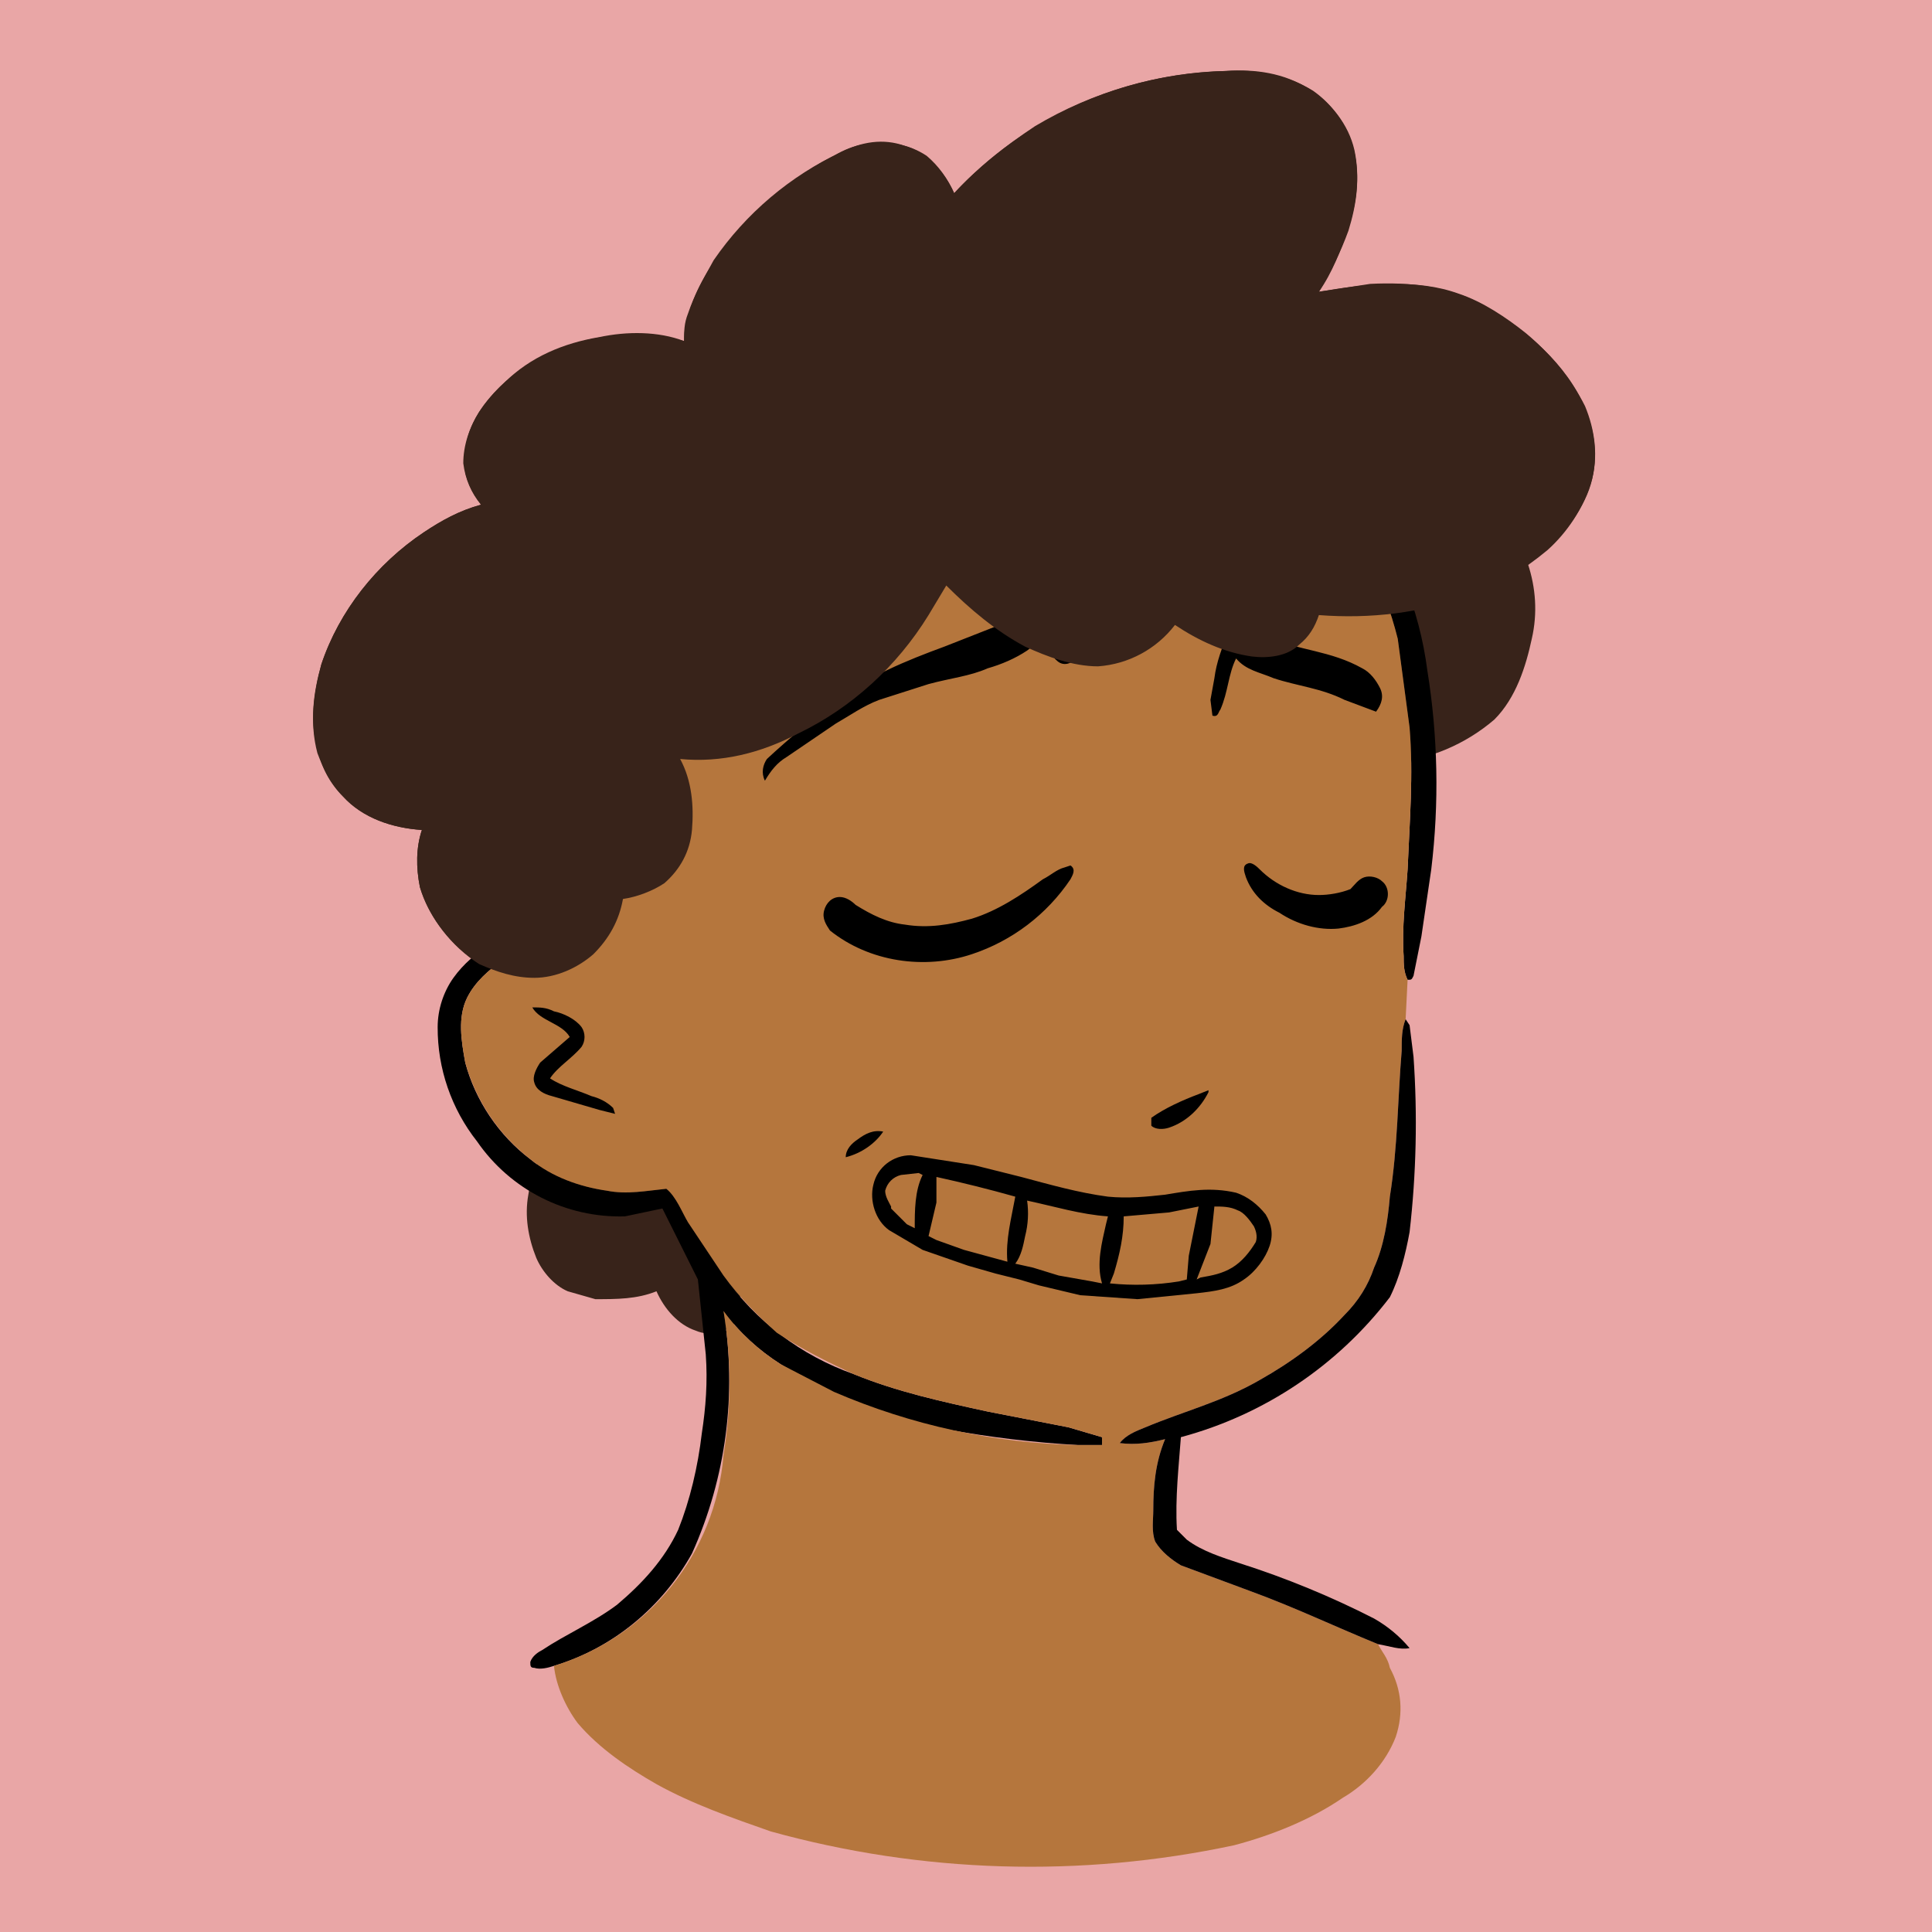
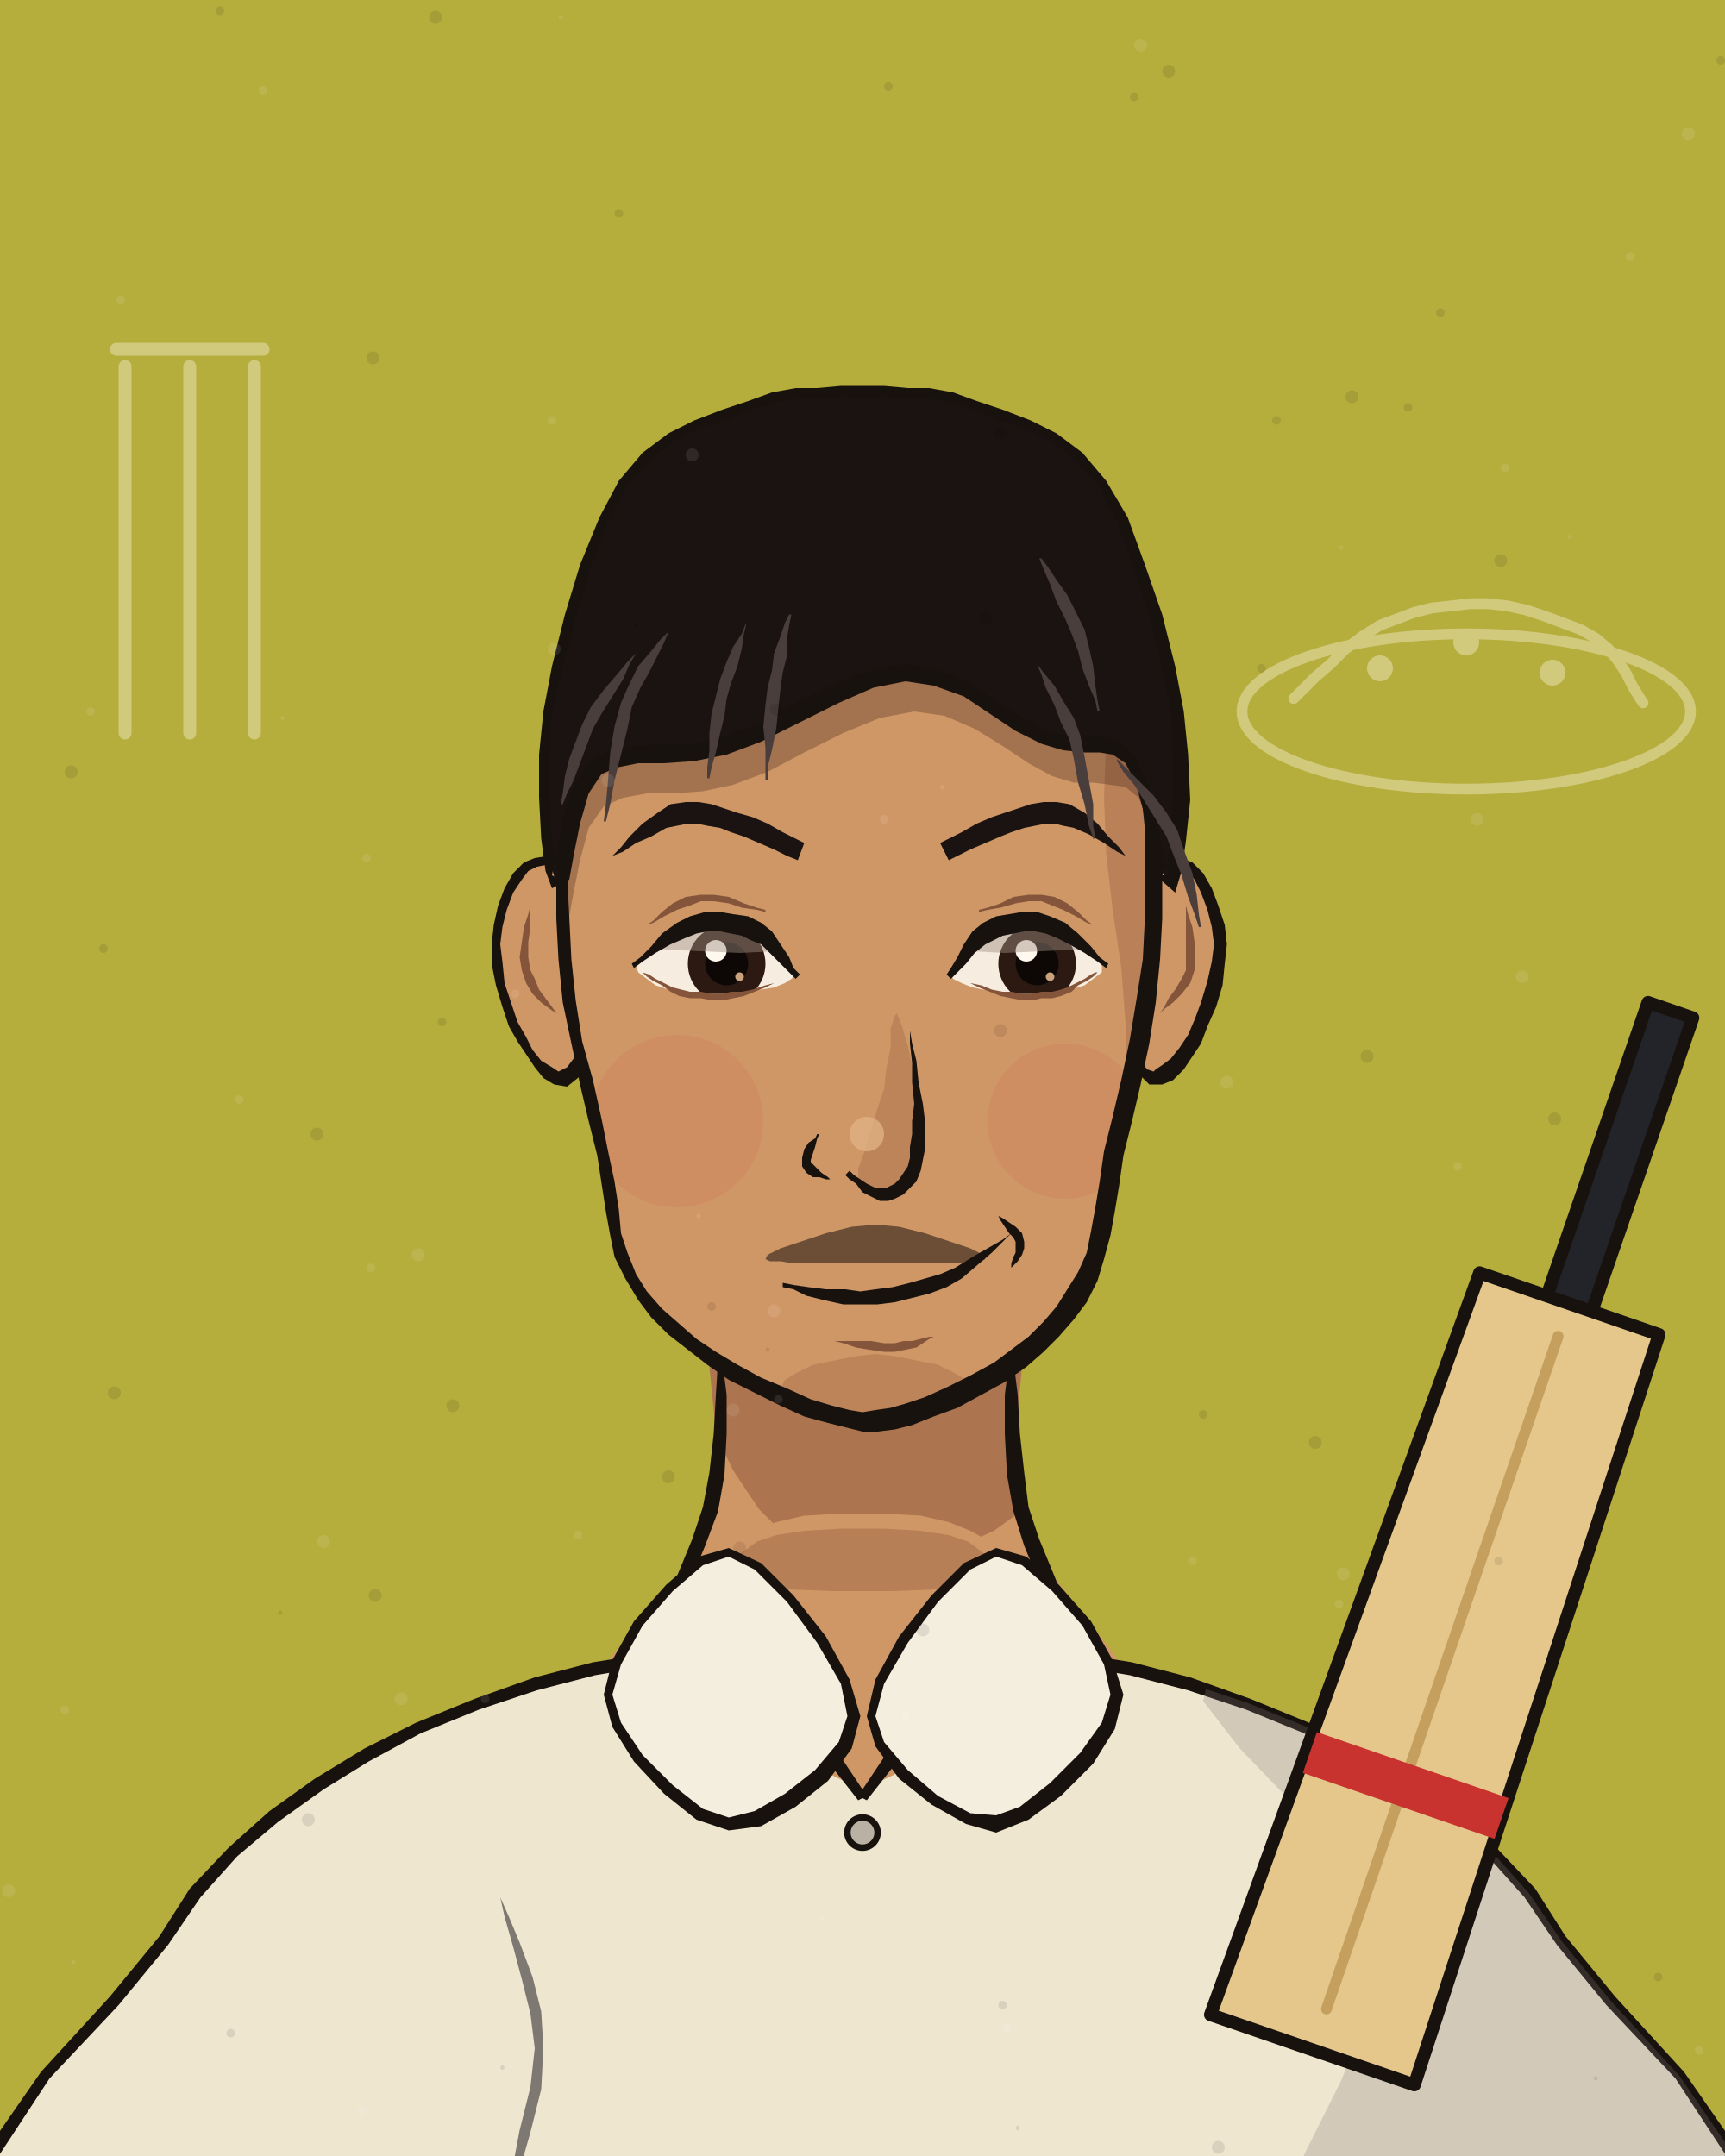
- <svg xmlns="http://www.w3.org/2000/svg" viewBox="0 0 980 980" fill="none" shape-rendering="auto">
-   <mask id="viewboxMask">
-     <rect width="980" height="980" rx="0" ry="0" x="0" y="0" fill="#fff" />
-   </mask>
-   <g mask="url(#viewboxMask)">
-     <rect fill="#e9a6a6" width="980" height="980" x="0" y="0" />
-     <g transform="translate(10 -60)">
-       <path d="M612 96c15-1 29 1 42 9 11 7 20 18 23 31 3 14 1 27-3 40-4 11-8 22-15 32l26-4c20-1 40 1 58 11 21 12 42 30 51 52 6 14 7 30 1 44s-17 26-30 35c4 12 5 25 2 38-3 14-8 30-19 41a93 93 0 0 1-52 22c-7 1-16 2-23 1-11-2-21-5-29-13l-17-22-6-21c-13-2-24-8-35-15a54 54 0 0 1-39 21c-13 0-26-5-37-10-15-8-28-19-40-31l-9 15c-16 26-39 47-66 60-19 10-39 15-60 13 6 11 7 24 6 36-1 10-6 19-14 26-6 5-14 7-21 9-2 8-5 16-10 23-8 10-21 16-34 17-12 0-23-4-33-10-12-9-22-22-26-36-2-10-2-20 1-29-15-1-30-6-40-17-6-6-10-14-13-22-4-15-2-30 2-45 9-27 28-51 52-67 9-6 18-11 29-14-6-8-10-17-8-27 1-14 10-26 20-35 13-13 30-20 48-23 14-3 30-3 43 2 0-6 1-10 3-16 4-13 12-25 21-36 15-17 32-32 52-42 5-3 10-5 16-6 10-2 22 0 31 6 6 5 11 12 14 19a194 194 0 0 1 138-62ZM323 618c15 5 25 20 27 35 1 8-2 16-7 23 6 0 12 2 17 6 5 5 8 13 9 20s-2 15-7 20c2 3 3 6 1 9-5 5-13 7-20 4-9-3-16-11-20-20-10 4-20 4-31 4l-14-4c-7-3-13-10-16-17-4-10-6-21-4-32 2-14 9-27 20-37 11-11 30-17 45-11Z" fill="#38231a" />
-       <path d="M495 234c28 1 56 6 84 15a201 201 0 0 1 100 65c19 25 31 55 35 86a361 361 0 0 1 2 101l-5 34-4 20c-1 2-1 2-3 2-2-4-2-8-2-12-1-15 1-29 2-44 1-24 3-48 1-72l-6-45c-7-28-20-54-40-75-18-18-40-33-63-43-22-9-44-15-67-19-18-3-36-4-54-4a277 277 0 0 0-128 29c-13 9-25 20-35 32a276 276 0 0 0-55 139c-1 24 0 47 8 70l7 15 12 1 1 3c-3 2-7 2-11 3-10 2-20 6-29 12-7 5-14 11-18 19-5 10-3 22-1 33 5 19 17 37 33 49 11 9 25 14 39 16 10 2 20 0 30-1 5 4 8 12 11 17l18 27a136 136 0 0 0 66 50c22 9 45 14 68 19l41 8 17 5v4h-12a535 535 0 0 1-67-8 255 255 0 0 1-84-33c-11-7-21-16-29-27a214 214 0 0 1-16 123c-15 27-40 48-70 57-3 1-7 2-10 1-2 0-2-1-2-3 1-3 4-5 6-6 12-8 26-14 38-23 13-11 24-23 31-38 6-15 10-32 12-49 2-13 3-26 2-40l-4-38-18-36-19 4a88 88 0 0 1-75-38 93 93 0 0 1-20-58c0-9 3-18 8-25s12-13 19-17c5-4 12-6 18-8l-9-24c-5-22-5-45-2-67a292 292 0 0 1 63-149c9-10 18-19 29-26 7-4 14-5 20-9 43-19 90-25 137-22Z" fill="#000" />
-       <path d="M475 243a276 276 0 0 1 121 23c23 10 45 25 63 43 20 21 33 47 40 75l6 45c2 24 0 48-1 72-1 15-3 29-2 44 0 4 0 8 2 12l-1 20c-2 5-2 10-2 16-2 24-2 49-6 74-1 12-3 25-8 36-3 9-8 17-15 24-12 13-27 24-43 33-19 11-39 16-58 24-5 2-10 4-13 8 8 1 15 0 23-2-5 12-6 24-6 36 0 5-1 11 1 16 3 5 8 9 13 12l35 13c22 8 43 18 65 27 2 4 5 7 6 12 6 11 7 23 3 35-5 13-15 24-27 31-16 11-36 19-55 24a494 494 0 0 1-235-7c-20-7-40-14-58-24-14-8-29-18-40-31-6-8-11-19-12-29a122 122 0 0 0 86-107c4-24 4-49 0-73 8 11 18 20 29 27l27 14a331 331 0 0 0 124 27h12v-4l-17-5-41-8c-23-5-46-10-68-19-13-6-27-13-39-21-10-9-19-18-27-29l-18-27c-3-5-6-13-11-17-10 1-20 3-30 1-14-2-28-7-39-16a94 94 0 0 1-33-49c-2-11-4-23 1-33 4-8 11-14 18-19 9-6 19-10 29-12 4-1 8-1 11-3l-1-3-12-1-7-15c-8-23-9-46-7-70a276 276 0 0 1 54-139c10-12 22-23 35-32a277 277 0 0 1 128-30Z" fill="#b5763d" />
-       <path d="M260 571c4 0 7 0 11 2 5 1 11 4 14 8 2 3 2 7 0 10-5 6-12 10-16 16 6 4 14 6 21 9 4 1 8 3 11 6l1 3-8-2-24-7c-4-1-8-3-9-7-1-3 1-7 3-10l15-13c-4-7-15-8-19-15ZM703 577l2 3 2 16a483 483 0 0 1-2 89c-2 11-5 23-10 33a198 198 0 0 1-106 71c-1 14-3 31-2 47l5 5c8 6 18 9 27 12a451 451 0 0 1 68 28c7 4 13 9 18 15-5 1-10-1-16-2-22-9-43-19-65-27l-35-13c-5-3-10-7-13-12-2-5-1-11-1-16 0-12 1-24 6-36-8 2-15 3-23 2 3-4 8-6 13-8 19-8 39-13 58-24 16-9 31-20 43-33 7-7 12-15 15-24 5-11 7-24 8-36 4-25 4-50 6-74 0-6 0-11 2-16Z" fill="#000" />
-       <path d="M623 498c2-1 5 2 6 3 8 8 19 13 30 13 5 0 11-1 16-3 2-2 4-5 7-6s7 0 9 2c4 3 4 10 0 13-5 7-14 10-22 11-10 1-21-2-30-8-8-4-14-10-17-18-1-3-2-6 1-7ZM530 500l3-1c3 2 1 5 0 7a97 97 0 0 1-50 38c-24 8-52 4-72-12-2-3-4-6-3-10s4-7 8-7c3 0 6 2 8 4 8 5 16 9 25 10 12 2 23 0 34-3 13-4 25-12 36-20 4-2 7-5 11-6Z" fill="#000000" />
-       <path d="M533 358c6 2 9 8 10 14 0 8-3 16-7 22-3 3-7 4-10 1-4-3-2-10-2-15l-13 10c-6 4-13 7-20 9-9 4-19 5-30 8l-25 8c-8 3-15 8-22 12l-25 17c-5 3-8 7-11 12-2-4-1-8 1-11a401 401 0 0 1 35-29c16-13 36-21 55-28l28-11c8-4 14-11 21-16 5-2 10-4 15-3ZM626 376l6 7c17 7 33 7 49 16 4 2 7 6 9 10s1 8-2 12l-16-6c-12-6-24-7-36-11-7-3-14-4-19-10-4 8-4 17-8 26-1 1-1 4-4 3l-1-8 2-11c1-8 4-16 7-23 2-6 8-8 13-5Z" fill="#000000" />
-       <path d="M603 613v1c-4 8-11 15-20 18-3 1-7 1-9-1v-4c7-5 16-9 24-12l5-2Z" fill="#000000" />
-       <path fill-rule="evenodd" clip-rule="evenodd" d="M438 634c-4 6-11 11-19 13 0-4 3-7 6-9 4-3 8-5 13-4Zm14 12 32 5 24 6c15 4 29 8 44 10 10 1 20 0 29-1 12-2 23-4 36-1 6 2 11 6 15 11 3 5 4 10 2 16s-7 13-13 17c-7 5-15 6-24 7l-30 3-29-2-21-5-10-3-12-3-14-4-23-8-17-10c-7-5-10-15-8-23 2-9 10-15 19-15Zm4 9-9 1c-4 1-7 4-8 8 0 3 2 6 3 8v1l8 8 4 2c0-9 0-19 4-27l-2-1Zm9 2a703 703 0 0 1 40 10c-2 11-5 22-4 33l-22-6-14-5-4-2 4-17v-13Zm87 20c-14-1-27-5-41-8a46 46 0 0 1-1 18c-1 5-2 10-5 14l9 2 13 4 17 3 5 1c-3-10 0-21 2-30l1-4Zm54-5c4 0 8 0 12 2 3 1 6 5 8 8 1 2 2 5 1 8-3 5-7 10-12 13s-10 4-16 5l-2 1 7-18 2-19Zm-13 25 5-25-15 3-23 2c0 10-2 19-5 29l-2 5a135 135 0 0 0 35-1l4-1 1-12Z" fill="#000000" />
-       <path d="M612 96c15-1 31 2 44 10 10 7 18 18 21 31 3 14 1 27-3 40-4 11-9 21-15 31 12-2 25-4 37-4s23 1 34 5c12 4 24 12 34 20 12 10 23 23 30 37 5 12 7 26 3 39s-12 25-22 34c-12 10-25 18-40 23-24 9-50 12-76 10-2 6-5 11-10 15-6 6-16 7-24 6-14-2-27-8-39-16a54 54 0 0 1-39 21c-13 0-26-5-37-10-15-8-28-19-40-31l-9 15c-16 26-39 47-66 60-19 10-39 15-60 13 6 11 7 24 6 36-1 11-6 20-14 27-6 4-14 7-21 8-2 11-7 20-15 28-8 7-19 12-30 12-10 0-19-3-28-7-14-9-25-23-30-39-2-10-2-20 1-29-15-1-30-6-40-17-7-7-11-15-13-24-4-14-2-29 2-43 9-27 28-51 52-67 9-6 18-11 29-14-5-6-8-13-9-21 0-9 3-18 8-26 6-9 14-17 23-23a102 102 0 0 1 81-13c0-5 0-9 2-14 3-9 8-18 13-27a162 162 0 0 1 65-55c10-5 21-7 32-3 11 3 20 13 25 24 12-13 26-24 41-34a199 199 0 0 1 97-28Z" fill="#38231a" />
-     </g>
-     <g transform="translate(10 -60)" />
-   </g>
+ <svg xmlns="http://www.w3.org/2000/svg" viewBox="0 0 800 1000" role="img">
+   <rect width="800" height="1000" fill="#b5ad3c" />
+   <path d="M58 170L58 340" fill="none" stroke="#d1c97c" stroke-width="6" stroke-linecap="round" stroke-linejoin="round" />
+   <path d="M88 170L88 340" fill="none" stroke="#d1c97c" stroke-width="6" stroke-linecap="round" stroke-linejoin="round" />
+   <path d="M118 170L118 340" fill="none" stroke="#d1c97c" stroke-width="6" stroke-linecap="round" stroke-linejoin="round" />
+   <path d="M54 162L122 162" fill="none" stroke="#d1c97c" stroke-width="6" stroke-linecap="round" stroke-linejoin="round" />
+   <ellipse cx="680" cy="330" rx="104" ry="36" fill="none" stroke="#d1c97c" stroke-width="5" />
+   <path d="M600 324L604 320L610 314L617 308L624 301L632 295L640 290L648 287L656 284L664 282L673 281L682 280L690 280L699 281L708 283L717 286L725 289L733 292L740 296L746 301L750 306L754 312L757 318L760 323L762 326" fill="none" stroke="#d1c97c" stroke-width="5" stroke-linecap="round" stroke-linejoin="round" />
+   <circle cx="640" cy="310" r="6" fill="#d1c97c" />
+   <circle cx="680" cy="298" r="6" fill="#d1c97c" />
+   <circle cx="720" cy="312" r="6" fill="#d1c97c" />
+   <path d="M336 570L327 588L327 614L330 644L333 674L332 700L320 724L301 747L283 769L274 787L282 800L315 808L369 812L430 812L484 808L518 800L526 787L518 769L501 747L483 724L472 700L470 674L473 644L476 614L476 588L468 570L447 560L418 554L385 554L356 560Z" fill="#d09766" />
+   <clipPath id="c2">
+     <path d="M336 570L327 588L327 614L330 644L333 674L332 700L320 724L301 747L283 769L274 787L282 800L315 808L369 812L430 812L484 808L518 800L526 787L518 769L501 747L483 724L472 700L470 674L473 644L476 614L476 588L468 570L447 560L418 554L385 554L356 560Z" />
+   </clipPath>
+   <g clip-path="url(#c2)">
+     <path d="M322 590L344 581L380 577L420 578L457 582L482 590L492 605L495 626L492 650L486 673L480 690L472 702L461 710L448 716L435 720L422 722L408 722L393 721L377 718L363 711L352 700L340 682L328 657L318 630L315 606Z" fill="#ad754f" />
+   </g>
+   <path d="M334 620L333 631L332 647L331 665L329 683L326 699L321 714L314 731L306 746L300 760L296 770L296 770L302 761L310 749L320 734L327 717L333 701L336 684L337 665L337 647L335 631L335 620Z" fill="#18120f" />
+   <path d="M468 620L468 631L466 647L466 665L467 684L470 701L475 717L482 734L490 749L498 761L504 770L504 770L501 760L495 746L489 731L482 714L477 699L475 683L473 665L472 647L470 631L469 620Z" fill="#18120f" />
+   <path d="M40 1050L-2 1029L-3 998L21 963L53 928L76 900L91 878L108 859L127 842L148 827L170 814L194 801L221 790L248 781L275 774L300 770L322 771L342 775L361 782L380 788L400 790L420 788L439 782L458 775L478 771L500 770L525 774L552 781L579 790L606 801L630 814L652 827L673 842L692 859L709 878L724 900L747 928L779 963L803 998L802 1029L760 1050L652 1062L490 1068L310 1068L148 1062Z" fill="#efe6d0" />
+   <path fill-rule="evenodd" d="M41 1046L0 1027L0 999L23 964L55 930L78 902L93 880L110 861L129 845L150 830L171 817L195 804L222 793L249 784L276 777L300 773L322 773L341 778L361 785L380 790L400 793L420 790L439 785L459 778L478 773L500 773L524 777L551 784L578 793L605 804L629 817L650 830L671 845L690 861L707 880L722 902L745 930L777 964L800 999L798 1025L759 1045L652 1057L490 1063L310 1063L148 1057ZM39 1054L-5 1031L-6 997L19 961L51 926L74 898L88 876L106 857L125 840L146 825L169 811L193 799L220 788L248 778L275 771L300 767L322 768L343 773L362 779L381 785L400 787L419 785L438 779L457 773L478 768L500 767L525 771L552 778L580 788L607 799L631 811L654 825L675 840L694 857L712 876L726 898L749 926L781 961L806 997L806 1032L761 1055L653 1067L490 1073L310 1073L147 1067Z" fill="#18120f" />
+   <clipPath id="c1">
+     <path d="M40 1050L-2 1029L-3 998L21 963L53 928L76 900L91 878L108 859L127 842L148 827L170 814L194 801L221 790L248 781L275 774L300 770L322 771L342 775L361 782L380 788L400 790L420 788L439 782L458 775L478 771L500 770L525 774L552 781L579 790L606 801L630 814L652 827L673 842L692 859L709 878L724 900L747 928L779 963L803 998L802 1029L760 1050L652 1062L490 1068L310 1068L148 1062Z" />
+   </clipPath>
+   <g clip-path="url(#c1)">
+     <path d="M560 780L590 785L641 801L700 824L754 852L790 880L808 912L816 951L815 991L806 1026L790 1050L760 1063L717 1069L669 1069L626 1062L600 1050L595 1029L605 999L622 965L636 930L640 900L627 871L602 839L575 811L558 789Z" fill="#7e7872" opacity="0.26" />
+     <path d="M230 1040L234 1028L240 1010L246 989L251 969L252 950L251 933L247 917L241 901L236 889L232 880L232 880L234 889L238 903L242 918L246 934L248 950L246 968L241 988L237 1009L233 1027L230 1040Z" fill="#7e7872" />
+   </g>
+   <path d="M334 742L341 759L354 782L369 805L385 823L400 830L415 823L431 805L446 782L459 759L466 742L468 731L465 722L459 715L450 710L440 706L427 703L409 702L391 702L373 703L360 706L350 710L341 715L335 722L332 731Z" fill="#d09766" />
+   <path d="M345 735L361 737L386 738L414 738L439 737L455 735L461 732L461 726L457 721L449 715L440 712L427 710L410 709L390 709L373 710L360 712L351 715L343 721L339 726L339 732Z" fill="#ad754f" opacity="0.7" />
+   <path d="M327 740L338 755L353 776L370 800L387 821L398 835L402 833L392 818L377 796L360 772L344 750L333 736Z" fill="#18120f" />
+   <path d="M467 736L456 750L440 772L423 796L408 818L398 833L402 835L413 821L430 800L447 776L462 755L473 740Z" fill="#18120f" />
+   <path d="M338 720L325 724L310 736L296 753L286 771L282 786L286 800L296 816L310 830L325 841L338 846L351 843L367 835L381 823L392 809L396 796L392 780L381 761L367 741L351 727Z" fill="#f4eede" />
+   <path fill-rule="evenodd" d="M338 718L324 722L309 735L294 752L284 770L280 786L284 801L294 817L308 832L323 844L338 849L353 847L369 838L384 826L395 811L399 796L394 779L383 759L368 740L353 725ZM338 722L326 726L312 738L298 754L288 772L284 786L288 799L298 814L312 828L326 839L338 843L350 840L364 832L378 821L389 808L393 796L390 781L379 762L365 743L350 728Z" fill="#18120f" />
+   <path d="M462 720L475 724L490 736L504 753L514 771L518 786L514 800L504 816L490 830L475 841L462 846L449 843L433 835L419 823L408 809L404 796L408 780L419 761L433 741L449 727Z" fill="#f4eede" />
+   <path fill-rule="evenodd" d="M462 722L474 726L488 738L502 754L512 772L515 786L511 799L501 813L487 827L473 838L462 842L450 841L435 833L421 821L410 808L406 796L410 781L421 762L435 743L450 728ZM462 718L476 722L491 735L506 752L516 770L521 786L517 802L507 818L492 833L477 844L462 850L448 846L432 837L417 825L406 810L402 796L406 779L417 759L432 740L447 725Z" fill="#18120f" />
+   <circle cx="400" cy="850" r="7" fill="#b9b1a3" stroke="#18120f" stroke-width="3" />
+   <path d="M270 408L266 403L260 400L254 399L249 400L244 402L240 406L236 413L233 421L231 430L230 438L230 447L232 456L235 466L238 475L242 482L245 488L250 493L254 498L258 500L262 500L265 498L269 493L272 487L274 479L276 470L276 459L276 445L275 430L273 417Z" fill="#d09766" />
+   <path fill-rule="evenodd" d="M272 407L267 401L261 398L254 397L248 398L243 400L238 405L234 412L231 420L229 429L228 438L228 447L230 457L233 467L236 476L240 483L244 489L248 495L252 500L257 503L263 504L268 500L272 495L275 488L278 480L279 470L279 459L279 445L278 430L275 417ZM268 409L264 404L260 402L254 401L249 402L245 404L242 408L238 414L235 422L233 430L232 438L233 446L234 456L237 465L240 474L244 481L247 487L251 492L256 495L259 497L261 496L263 495L266 491L269 485L271 478L273 470L273 459L273 445L272 431L270 418Z" fill="#18120f" />
+   <path d="M246 420L245 424L243 430L242 437L241 444L242 450L244 456L247 461L251 465L255 468L258 470L258 470L256 467L253 463L250 459L248 454L246 450L245 444L245 437L246 430L246 424L246 420Z" fill="#85553b" />
+   <path d="M526 408L530 403L535 400L541 399L547 400L552 402L556 406L560 413L563 421L565 430L566 438L565 447L563 456L560 466L557 475L554 482L550 488L546 493L542 498L538 500L534 500L530 498L527 493L524 487L521 479L520 470L519 459L520 445L521 430L523 417Z" fill="#d09766" />
+   <path fill-rule="evenodd" d="M528 409L531 404L536 402L541 401L546 402L551 404L554 408L557 414L560 422L562 430L563 438L562 446L560 455L557 465L554 473L551 480L547 486L543 491L539 494L536 496L535 497L532 496L529 492L526 486L523 478L522 470L522 459L522 445L523 431L525 418ZM524 407L529 401L535 398L541 397L548 398L553 400L558 405L562 412L565 420L568 429L569 438L568 447L567 457L564 467L560 476L557 484L553 490L549 496L544 501L539 503L533 503L529 499L525 494L522 487L519 479L518 470L517 459L518 445L519 430L521 417Z" fill="#18120f" />
+   <path d="M550 420L550 424L550 430L550 437L550 444L550 450L548 454L545 459L542 463L540 467L538 470L538 470L540 468L544 465L548 461L552 456L554 450L554 444L554 437L553 430L551 424L550 420Z" fill="#85553b" />
+   <path d="M400 232L420 233L442 236L462 241L481 248L496 258L508 271L516 288L522 306L526 326L530 345L533 364L535 385L535 405L535 425L534 445L532 464L528 483L524 502L520 519L517 535L514 549L512 561L510 572L508 582L504 592L499 601L494 609L488 617L480 623L472 630L463 636L453 643L442 648L431 653L422 656L414 658L407 659L400 659L393 658L385 656L375 653L363 648L352 643L340 636L330 630L321 623L313 617L305 609L298 601L292 592L288 582L286 572L284 561L282 549L280 535L276 519L272 502L268 483L264 464L262 445L261 425L260 405L261 385L263 364L266 345L270 326L274 306L281 288L289 271L301 258L316 248L336 241L357 236L379 233Z" fill="#d09766" />
+   <clipPath id="c3">
+     <path d="M400 232L420 233L442 236L462 241L481 248L496 258L508 271L516 288L522 306L526 326L530 345L533 364L535 385L535 405L535 425L534 445L532 464L528 483L524 502L520 519L517 535L514 549L512 561L510 572L508 582L504 592L499 601L494 609L488 617L480 623L472 630L463 636L453 643L442 648L431 653L422 656L414 658L407 659L400 659L393 658L385 656L375 653L363 648L352 643L340 636L330 630L321 623L313 617L305 609L298 601L292 592L288 582L286 572L284 561L282 549L280 535L276 519L272 502L268 483L264 464L262 445L261 425L260 405L261 385L263 364L266 345L270 326L274 306L281 288L289 271L301 258L316 248L336 241L357 236L379 233Z" />
+   </clipPath>
+   <g clip-path="url(#c3)">
+     <path d="M590 250L597 318L602 419L605 531L602 632L590 700L563 730L523 737L479 728L441 713L420 700L420 688L433 671L455 652L476 631L492 610L501 590L509 568L515 546L519 524L522 500L522 475L520 449L516 422L513 396L512 370L513 343L515 316L518 289L523 266L530 250L540 235L554 220L568 212L581 219Z" fill="#ad754f" opacity="0.62" />
+     <path d="M258 348L262 327L268 304L275 281L284 259L293 242L303 230L315 221L327 215L340 210L351 206L362 203L373 201L383 200L394 200L404 200L414 200L425 200L435 201L446 203L457 206L468 210L481 215L493 221L505 230L515 242L524 259L533 281L540 304L546 327L550 348L552 368L552 388L550 407L548 421L546 428L544 424L541 412L537 396L533 381L528 370L522 365L515 364L507 363L498 363L488 360L477 354L465 346L452 338L438 332L424 330L408 333L391 340L373 349L356 358L340 364L326 367L312 368L300 368L289 370L280 374L273 384L269 399L266 414L264 425L262 428L260 421L258 407L256 388L256 368Z" fill="#3a1a14" opacity="0.3" />
+     <circle cx="314" cy="520" r="40" fill="#cd7c58" opacity="0.32" />
+     <circle cx="494" cy="520" r="36" fill="#cd7c58" opacity="0.32" />
+     <path d="M364 640L369 637L377 633L387 631L397 629L406 628L415 629L425 631L435 633L443 637L448 640L450 644L449 649L447 654L442 659L436 662L426 664L413 665L399 665L386 664L376 662L370 659L365 654L363 649L362 644Z" fill="#ad754f" opacity="0.55" />
+   </g>
+   <clipPath id="c4">
+     <path d="M400 232L420 233L442 236L462 241L481 248L496 258L508 271L516 288L522 306L526 326L530 345L533 364L535 385L535 405L535 425L534 445L532 464L528 483L524 502L520 519L517 535L514 549L512 561L510 572L508 582L504 592L499 601L494 609L488 617L480 623L472 630L463 636L453 643L442 648L431 653L422 656L414 658L407 659L400 659L393 658L385 656L375 653L363 648L352 643L340 636L330 630L321 623L313 617L305 609L298 601L292 592L288 582L286 572L284 561L282 549L280 535L276 519L272 502L268 483L264 464L262 445L261 425L260 405L261 385L263 364L266 345L270 326L274 306L281 288L289 271L301 258L316 248L336 241L357 236L379 233Z" />
+   </clipPath>
+   <g clip-path="url(#c4)">
+     <path d="M356 582L362 579L371 576L383 572L395 569L406 568L417 569L429 572L441 576L450 579L456 582L457 584L455 585L450 585L444 586L436 586L426 586L413 586L399 586L386 586L376 586L368 586L362 585L357 585L355 584Z" fill="#1a1311" opacity="0.55" />
+   </g>
+   <path fill-rule="evenodd" d="M400 235L420 236L441 239L462 243L480 251L494 260L505 273L513 289L518 307L522 327L526 346L529 365L531 385L531 405L531 425L530 445L527 464L524 482L520 501L516 518L512 534L510 548L508 560L506 571L504 581L500 590L495 598L490 606L484 613L477 620L469 626L461 632L450 638L440 643L429 648L420 651L413 653L406 654L400 655L394 654L386 652L376 649L365 644L353 639L342 633L332 627L323 621L315 614L307 607L300 599L295 591L291 581L288 572L287 561L285 548L282 534L279 519L275 501L270 483L267 464L265 445L264 425L263 405L264 385L266 365L269 346L273 326L277 307L283 289L291 273L302 260L318 251L337 243L358 239L380 236ZM400 229L421 230L442 233L463 238L482 245L498 256L510 270L519 287L525 305L530 325L534 344L537 364L539 384L539 405L539 426L538 445L536 465L533 484L529 503L525 520L521 536L519 550L517 562L515 573L512 584L509 594L504 604L498 612L491 620L484 627L476 634L466 641L455 647L444 653L433 657L423 661L415 663L407 664L400 664L392 662L384 660L373 657L362 652L350 646L338 640L328 633L319 626L310 619L302 611L296 603L290 593L285 583L283 573L281 562L279 549L277 536L273 520L269 503L265 484L261 465L259 445L258 426L258 405L258 384L260 364L263 344L267 325L272 306L278 287L287 270L299 256L315 245L335 238L357 233L379 230Z" fill="#18120f" />
+   <path d="M369 452L368 449L365 444L360 440L355 436L350 433L345 431L340 429L334 429L328 429L322 430L316 432L309 436L303 440L298 444L295 448L296 451L300 454L304 457L310 459L316 460L321 461L328 461L335 461L342 460L348 460L353 459L359 458L364 456L367 454Z" fill="#f6ecdf" />
+   <clipPath id="c5">
+     <path d="M369 452L368 449L365 444L360 440L355 436L350 433L345 431L340 429L334 429L328 429L322 430L316 432L309 436L303 440L298 444L295 448L296 451L300 454L304 457L310 459L316 460L321 461L328 461L335 461L342 460L348 460L353 459L359 458L364 456L367 454Z" />
+   </clipPath>
+   <g clip-path="url(#c5)">
+     <circle cx="337" cy="447" r="18" fill="#2c1a12" />
+     <circle cx="337" cy="447" r="10" fill="#0d0806" />
+     <circle cx="332" cy="441" r="5" fill="#fff8ee" />
+     <circle cx="343" cy="453" r="2" fill="#c9a27d" />
+     <path d="M376 423L363 421L343 420L321 420L301 421L288 423L281 425L277 428L277 432L281 436L288 439L301 440L321 441L343 442L363 441L376 440L383 438L387 434L387 429L383 425Z" fill="#9f8f83" opacity="0.45" />
+   </g>
+   <path d="M371 452L368 449L366 444L362 438L358 432L353 428L347 425L340 424L334 423L327 423L320 425L314 428L307 433L302 439L297 444L293 447L294 449L298 446L304 442L311 438L318 435L323 433L328 432L334 432L339 433L344 434L348 436L353 438L357 442L362 447L366 451L369 454Z" fill="#18120f" />
+   <path d="M298 451L300 453L303 455L307 457L311 460L315 462L320 463L325 463L330 464L335 464L340 463L345 462L350 460L355 458L359 456L362 455L362 455L359 456L355 457L349 459L344 460L339 460L335 461L330 461L325 460L320 460L316 459L312 458L308 456L304 454L301 452L298 451Z" fill="#85553b" />
+   <path d="M355 422L351 421L345 419L338 416L331 415L325 415L318 416L312 419L307 423L303 427L300 429L300 429L303 428L308 425L314 422L320 420L325 418L331 418L338 419L344 421L351 422L355 423Z" fill="#85553b" />
+   <path d="M441 452L442 449L445 444L449 440L454 436L458 433L463 431L469 429L475 429L480 429L486 430L492 432L498 436L505 440L509 444L511 448L511 451L507 454L503 457L497 459L492 460L486 461L480 461L473 461L467 460L461 460L456 459L451 458L446 456L442 454Z" fill="#f6ecdf" />
+   <clipPath id="c6">
+     <path d="M441 452L442 449L445 444L449 440L454 436L458 433L463 431L469 429L475 429L480 429L486 430L492 432L498 436L505 440L509 444L511 448L511 451L507 454L503 457L497 459L492 460L486 461L480 461L473 461L467 460L461 460L456 459L451 458L446 456L442 454Z" />
+   </clipPath>
+   <g clip-path="url(#c6)">
+     <circle cx="481" cy="447" r="18" fill="#2c1a12" />
+     <circle cx="481" cy="447" r="10" fill="#0d0806" />
+     <circle cx="476" cy="441" r="5" fill="#fff8ee" />
+     <circle cx="487" cy="453" r="2" fill="#c9a27d" />
+     <path d="M434 423L447 421L466 420L487 420L506 421L518 423L525 425L529 428L529 432L525 436L518 439L506 440L487 441L466 442L447 441L434 440L427 438L424 434L424 429L427 425Z" fill="#9f8f83" opacity="0.45" />
+   </g>
+   <path d="M441 454L444 451L448 447L452 442L457 438L461 436L465 434L470 433L475 432L480 432L485 433L490 435L496 438L503 442L509 446L513 449L514 447L510 444L506 439L500 433L494 428L487 425L481 423L474 423L468 424L462 425L456 428L451 432L447 438L444 444L441 449L439 452Z" fill="#18120f" />
+   <path d="M508 451L506 452L503 454L499 456L495 458L492 459L488 460L483 460L478 461L474 461L469 460L465 460L460 459L455 457L450 456L447 455L447 455L450 456L454 458L459 460L464 462L469 463L474 464L479 464L483 463L488 463L492 462L497 460L500 457L504 455L507 453L509 451Z" fill="#85553b" />
+   <path d="M454 423L458 422L464 421L471 419L477 418L483 418L488 420L493 422L499 425L504 428L507 429L507 429L504 427L500 423L495 419L489 416L483 415L477 415L470 416L464 419L458 421L454 422Z" fill="#85553b" />
+   <path d="M373 391L369 389L363 386L356 382L349 379L342 377L336 375L330 373L324 372L318 372L311 373L305 377L298 382L292 388L288 393L284 397L284 397L289 395L295 391L302 388L309 384L314 383L319 382L323 382L328 383L334 384L339 386L345 388L352 391L359 394L365 397L370 399Z" fill="#1a1311" />
+   <path d="M440 399L444 397L450 394L457 391L464 388L469 386L475 384L480 383L485 382L489 382L493 383L498 384L505 387L512 391L518 395L522 397L522 397L519 393L514 388L509 382L503 377L496 373L490 372L484 372L478 373L472 375L466 377L460 379L453 382L446 386L440 389L436 391Z" fill="#1a1311" />
+   <path d="M416 470L418 475L421 485L424 498L427 510L428 520L428 527L427 534L425 540L423 545L420 548L416 550L411 552L405 552L400 551L398 548L398 542L401 534L404 524L407 514L410 505L411 496L413 486L413 477L415 471Z" fill="#ad754f" opacity="0.55" />
+   <circle cx="402" cy="526" r="8" fill="#dfb084" opacity="0.8" />
+   <path d="M422 478L422 484L423 493L423 502L424 512L423 520L423 526L422 532L422 537L421 541L419 544L417 547L415 549L413 550L411 551L408 551L406 551L402 549L399 547L396 545L394 543L392 545L394 547L397 549L400 553L404 555L408 557L412 557L415 556L419 554L422 551L425 548L427 543L428 538L429 533L429 527L429 520L428 512L426 502L425 492L423 484L422 478Z" fill="#18120f" />
+   <path d="M379 526L378 528L375 530L373 533L372 537L372 541L374 544L377 546L380 546L383 547L385 547L385 547L384 546L381 544L379 542L377 540L376 539L376 538L377 535L378 532L379 528L380 526Z" fill="#18120f" />
+   <path d="M363 597L368 598L374 601L382 603L391 605L399 605L407 605L415 604L423 602L431 600L439 597L446 593L453 587L460 581L465 576L469 572L469 572L465 575L458 579L451 583L443 588L436 591L429 593L422 595L414 597L406 598L399 599L392 598L383 598L375 597L368 596L363 595Z" fill="#18120f" />
+   <path d="M463 564L464 566L466 569L468 572L470 574L471 576L471 578L471 581L470 583L469 586L469 588L469 588L470 587L472 585L474 582L475 579L475 576L474 572L471 569L468 567L465 565L463 564Z" fill="#18120f" />
+   <path d="M387 622L391 623L397 625L403 626L410 627L415 627L420 626L425 625L428 623L431 621L433 620L433 620L431 620L427 621L423 622L419 622L415 623L410 623L404 622L397 622L391 622L387 622Z" fill="#85553b" />
+   <path d="M254 330L258 309L264 286L271 263L280 241L289 224L299 212L311 203L323 197L336 192L347 188L358 185L369 183L379 182L390 182L400 182L410 182L421 182L431 183L442 185L453 188L464 192L477 197L489 203L501 212L511 224L520 241L529 263L536 286L542 309L546 330L548 350L548 370L546 389L544 403L542 410L540 406L537 394L533 378L529 363L524 352L518 347L511 346L503 345L494 345L484 342L473 336L461 328L448 320L434 314L420 312L404 315L387 322L369 331L352 340L336 346L322 349L308 350L296 350L285 352L276 356L269 366L265 381L262 396L260 407L258 410L256 403L254 389L252 370L252 350Z" fill="#1a1311" />
+   <path fill-rule="evenodd" d="M256 330L261 310L267 287L274 263L282 242L291 225L301 214L312 205L324 199L337 195L348 190L359 187L369 185L379 185L390 184L400 185L410 184L421 185L431 185L441 187L452 190L463 195L476 199L488 205L499 214L509 225L518 242L526 264L533 287L539 310L543 330L544 350L544 370L543 389L541 402L539 406L542 406L539 394L536 378L532 362L526 350L519 344L511 342L503 341L495 341L485 339L475 333L463 326L450 317L436 311L420 308L403 311L385 318L367 327L350 336L335 342L321 345L308 345L295 346L284 347L273 353L266 364L261 380L258 395L256 406L260 408L258 402L256 389L255 370L255 350ZM252 330L256 309L262 285L269 262L278 240L287 223L298 210L310 201L322 195L335 190L347 186L358 182L369 180L379 180L390 179L400 179L410 179L421 180L431 180L442 182L453 186L465 190L478 195L490 201L502 210L513 223L523 240L531 262L539 285L545 309L549 330L551 350L552 371L550 390L548 404L545 414L537 407L534 395L531 379L527 364L522 354L516 350L510 349L503 349L493 348L483 345L471 339L459 331L447 323L433 318L420 316L405 319L389 326L371 335L353 344L337 350L322 353L308 354L296 354L286 356L279 359L273 368L269 382L266 397L264 408L256 412L253 404L251 389L250 370L250 350Z" fill="#18120f" />
+   <path d="M366 285L364 289L362 295L359 303L358 311L356 319L355 327L354 337L355 347L355 356L355 362L356 362L356 356L358 348L360 338L361 328L362 319L363 312L365 304L365 296L366 290L367 285Z" fill="#4a3e3c" />
+   <path d="M310 293L306 297L302 302L296 309L292 317L288 326L285 337L283 349L282 362L281 373L280 381L281 381L283 373L285 362L288 350L291 338L293 328L297 319L301 312L305 304L308 298L310 293Z" fill="#4a3e3c" />
+   <path d="M481 308L483 313L485 319L489 327L492 335L496 343L498 352L500 363L503 373L505 383L507 389L508 389L507 383L507 373L505 362L503 351L501 341L498 333L493 325L489 318L484 312L481 308Z" fill="#4a3e3c" />
+   <path d="M518 353L521 358L526 364L531 372L536 380L541 388L544 396L548 406L551 416L554 424L556 430L557 430L556 424L555 415L553 405L549 394L546 385L541 377L535 369L528 362L522 356L518 352Z" fill="#4a3e3c" />
+   <path d="M346 289L344 294L340 300L337 307L334 315L332 323L330 331L329 340L329 348L328 356L328 361L329 361L330 356L332 349L334 340L336 332L337 324L339 317L342 309L344 301L345 294L346 290Z" fill="#4a3e3c" />
+   <path d="M482 259L484 264L487 271L490 279L494 287L497 294L500 302L502 310L505 318L508 325L509 330L510 330L509 325L508 318L507 309L505 300L503 292L499 284L495 276L490 269L486 263L483 259Z" fill="#4a3e3c" />
+   <path d="M295 303L291 307L286 313L280 320L274 328L270 336L267 344L264 352L262 360L261 368L260 373L261 373L263 368L266 362L269 354L272 346L275 338L279 331L284 323L289 315L292 308L295 303Z" fill="#4a3e3c" />
+   <g transform="translate(664 790) rotate(19) scale(1)">
+     <path d="M-11 -340L11 -340L11 -190L-11 -190Z" fill="#23232a" stroke="#18120f" stroke-width="6" stroke-linejoin="round" />
+     <path d="M-44 -196L44 -196L50 170L-50 170Z" fill="#e5c78b" stroke="#18120f" stroke-width="6" stroke-linejoin="round" />
+     <path d="M0 -180L0 150" fill="none" stroke="#c49f5e" stroke-width="5" stroke-linecap="round" stroke-linejoin="round" />
+     <path d="M-46 30L48 30L48 50L-46 50Z" fill="#c8322f" />
+   </g>
+   <circle cx="48" cy="440" r="2" fill="#000000" opacity="0.09" />
+   <circle cx="225" cy="788" r="2" fill="#ffffff" opacity="0.09" />
+   <circle cx="592" cy="195" r="2" fill="#000000" opacity="0.09" />
+   <circle cx="282" cy="362" r="3" fill="#ffffff" opacity="0.09" />
+   <circle cx="740" cy="964" r="1" fill="#000000" opacity="0.09" />
+   <circle cx="111" cy="510" r="2" fill="#ffffff" opacity="0.09" />
+   <circle cx="721" cy="519" r="3" fill="#000000" opacity="0.09" />
+   <circle cx="30" cy="793" r="2" fill="#ffffff" opacity="0.09" />
+   <circle cx="107" cy="943" r="2" fill="#000000" opacity="0.09" />
+   <circle cx="788" cy="951" r="2" fill="#ffffff" opacity="0.09" />
+   <circle cx="769" cy="917" r="2" fill="#000000" opacity="0.09" />
+   <circle cx="569" cy="502" r="3" fill="#ffffff" opacity="0.09" />
+   <circle cx="356" cy="626" r="1" fill="#000000" opacity="0.09" />
+   <circle cx="186" cy="788" r="3" fill="#ffffff" opacity="0.09" />
+   <circle cx="457" cy="287" r="3" fill="#000000" opacity="0.09" />
+   <circle cx="706" cy="453" r="3" fill="#ffffff" opacity="0.09" />
+   <circle cx="798" cy="28" r="2" fill="#000000" opacity="0.09" />
+   <circle cx="172" cy="588" r="2" fill="#ffffff" opacity="0.09" />
+   <circle cx="310" cy="685" r="3" fill="#000000" opacity="0.09" />
+   <circle cx="150" cy="715" r="3" fill="#ffffff" opacity="0.09" />
+   <circle cx="696" cy="260" r="3" fill="#000000" opacity="0.09" />
+   <circle cx="622" cy="254" r="1" fill="#ffffff" opacity="0.09" />
+   <circle cx="695" cy="724" r="2" fill="#000000" opacity="0.09" />
+   <circle cx="168" cy="979" r="2" fill="#ffffff" opacity="0.09" />
+   <circle cx="464" cy="478" r="3" fill="#000000" opacity="0.09" />
+   <circle cx="685" cy="380" r="3" fill="#ffffff" opacity="0.09" />
+   <circle cx="565" cy="996" r="3" fill="#000000" opacity="0.09" />
+   <circle cx="239" cy="461" r="2" fill="#ffffff" opacity="0.09" />
+   <circle cx="33" cy="358" r="3" fill="#000000" opacity="0.09" />
+   <circle cx="410" cy="380" r="2" fill="#ffffff" opacity="0.09" />
+   <circle cx="343" cy="718" r="3" fill="#000000" opacity="0.09" />
+   <circle cx="621" cy="744" r="2" fill="#ffffff" opacity="0.09" />
+   <circle cx="53" cy="646" r="3" fill="#000000" opacity="0.09" />
+   <circle cx="257" cy="301" r="3" fill="#ffffff" opacity="0.09" />
+   <circle cx="428" cy="756" r="3" fill="#000000" opacity="0.09" />
+   <circle cx="698" cy="217" r="2" fill="#ffffff" opacity="0.09" />
+   <circle cx="558" cy="656" r="2" fill="#000000" opacity="0.09" />
+   <circle cx="420" cy="796" r="2" fill="#ffffff" opacity="0.09" />
+   <circle cx="653" cy="189" r="2" fill="#000000" opacity="0.09" />
+   <circle cx="194" cy="582" r="3" fill="#ffffff" opacity="0.09" />
+   <circle cx="634" cy="490" r="3" fill="#000000" opacity="0.09" />
+   <circle cx="256" cy="195" r="2" fill="#ffffff" opacity="0.09" />
+   <circle cx="360" cy="329" r="3" fill="#000000" opacity="0.09" />
+   <circle cx="467" cy="941" r="2" fill="#ffffff" opacity="0.09" />
+   <circle cx="233" cy="959" r="1" fill="#000000" opacity="0.09" />
+   <circle cx="56" cy="139" r="2" fill="#ffffff" opacity="0.09" />
+   <circle cx="542" cy="33" r="3" fill="#000000" opacity="0.09" />
+   <circle cx="676" cy="541" r="2" fill="#ffffff" opacity="0.09" />
+   <circle cx="102" cy="5" r="2" fill="#000000" opacity="0.09" />
+   <circle cx="170" cy="398" r="2" fill="#ffffff" opacity="0.09" />
+   <circle cx="526" cy="45" r="2" fill="#000000" opacity="0.09" />
+   <circle cx="381" cy="890" r="1" fill="#ffffff" opacity="0.09" />
+   <circle cx="143" cy="844" r="3" fill="#000000" opacity="0.09" />
+   <circle cx="623" cy="730" r="3" fill="#ffffff" opacity="0.09" />
+   <circle cx="202" cy="8" r="3" fill="#000000" opacity="0.09" />
+   <circle cx="131" cy="333" r="1" fill="#ffffff" opacity="0.09" />
+   <circle cx="210" cy="652" r="3" fill="#000000" opacity="0.09" />
+   <circle cx="756" cy="119" r="2" fill="#ffffff" opacity="0.09" />
+   <circle cx="585" cy="310" r="2" fill="#000000" opacity="0.09" />
+   <circle cx="42" cy="330" r="2" fill="#ffffff" opacity="0.09" />
+   <circle cx="173" cy="166" r="3" fill="#000000" opacity="0.09" />
+   <circle cx="122" cy="42" r="2" fill="#ffffff" opacity="0.09" />
+   <circle cx="130" cy="748" r="1" fill="#000000" opacity="0.09" />
+   <circle cx="553" cy="724" r="2" fill="#ffffff" opacity="0.09" />
+   <circle cx="464" cy="201" r="3" fill="#000000" opacity="0.09" />
+   <circle cx="783" cy="62" r="3" fill="#ffffff" opacity="0.09" />
+   <circle cx="330" cy="606" r="2" fill="#000000" opacity="0.09" />
+   <circle cx="359" cy="608" r="3" fill="#ffffff" opacity="0.09" />
+   <circle cx="174" cy="740" r="3" fill="#000000" opacity="0.09" />
+   <circle cx="529" cy="21" r="3" fill="#ffffff" opacity="0.09" />
+   <circle cx="412" cy="40" r="2" fill="#000000" opacity="0.09" />
+   <circle cx="728" cy="249" r="1" fill="#ffffff" opacity="0.09" />
+   <circle cx="627" cy="184" r="3" fill="#000000" opacity="0.09" />
+   <circle cx="340" cy="654" r="3" fill="#ffffff" opacity="0.09" />
+   <circle cx="287" cy="99" r="2" fill="#000000" opacity="0.09" />
+   <circle cx="321" cy="211" r="3" fill="#ffffff" opacity="0.09" />
+   <circle cx="295" cy="290" r="1" fill="#000000" opacity="0.09" />
+   <circle cx="260" cy="8" r="1" fill="#ffffff" opacity="0.09" />
+   <circle cx="668" cy="145" r="2" fill="#000000" opacity="0.09" />
+   <circle cx="324" cy="564" r="1" fill="#ffffff" opacity="0.09" />
+   <circle cx="147" cy="526" r="3" fill="#000000" opacity="0.09" />
+   <circle cx="268" cy="712" r="2" fill="#ffffff" opacity="0.09" />
+   <circle cx="472" cy="987" r="1" fill="#000000" opacity="0.09" />
+   <circle cx="4" cy="877" r="3" fill="#ffffff" opacity="0.09" />
+   <circle cx="610" cy="669" r="3" fill="#000000" opacity="0.09" />
+   <circle cx="437" cy="365" r="1" fill="#ffffff" opacity="0.09" />
+   <circle cx="205" cy="474" r="2" fill="#000000" opacity="0.09" />
+   <circle cx="361" cy="649" r="2" fill="#ffffff" opacity="0.09" />
+   <circle cx="465" cy="930" r="2" fill="#000000" opacity="0.09" />
+   <circle cx="34" cy="910" r="1" fill="#ffffff" opacity="0.09" />
</svg>
